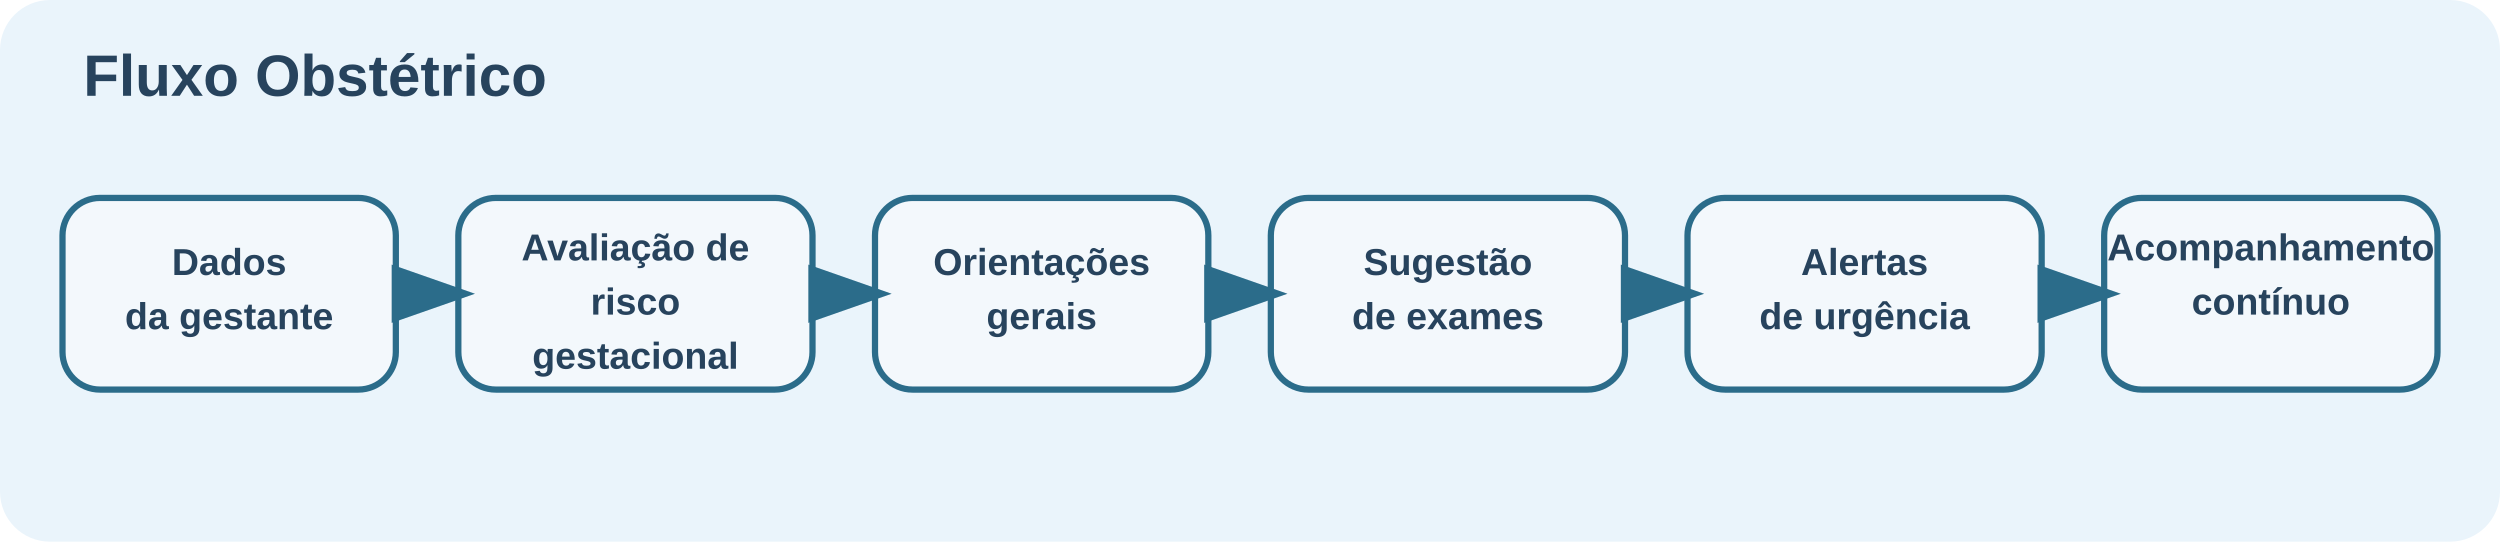
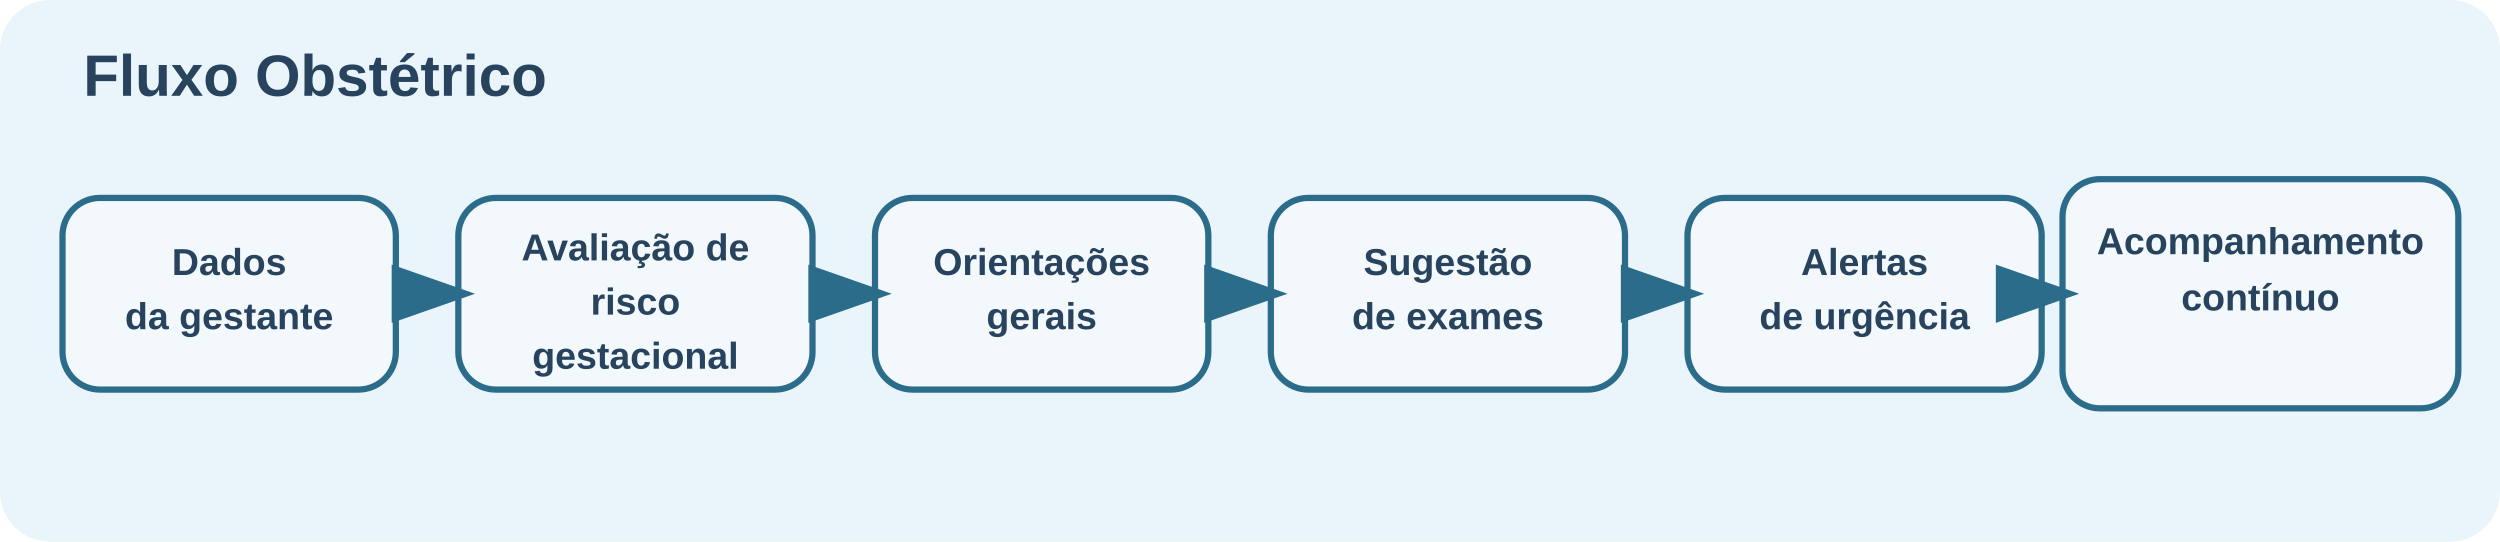
<svg xmlns="http://www.w3.org/2000/svg" width="1200" height="260" viewBox="0 0 1200 260">
  <defs>
    <style>
      .title { font: 700 28px 'Arial', sans-serif; fill: #27435d; }
      .label { font: 600 18px 'Arial', sans-serif; fill: #27435d; }
      .box { fill: #f3f8fc; stroke: #2b6c8a; stroke-width: 3; rx: 18; ry: 18; }
      .arrow { stroke: #2b6c8a; stroke-width: 4; fill: none; marker-end: url(#arrowhead); }
      .bg { fill: #eaf4fb; }
    </style>
    <marker id="arrowhead" markerWidth="10" markerHeight="7" refX="8" refY="3.5" orient="auto">
      <polygon points="0 0, 10 3.5, 0 7" fill="#2b6c8a" />
    </marker>
  </defs>
  <rect class="bg" x="0" y="0" width="1200" height="260" rx="24" ry="24" />
  <text class="title" x="40" y="46">Fluxo Obstétrico</text>
  <rect class="box" x="30" y="95" width="160" height="92" rx="18" ry="18" />
  <text class="label" x="110" y="132" text-anchor="middle">Dados</text>
  <text class="label" x="110" y="158" text-anchor="middle">da gestante</text>
  <rect class="box" x="220" y="95" width="170" height="92" rx="18" ry="18" />
  <text class="label" x="305" y="125" text-anchor="middle">Avaliação de</text>
  <text class="label" x="305" y="151" text-anchor="middle">risco</text>
  <text class="label" x="305" y="177" text-anchor="middle">gestacional</text>
  <rect class="box" x="420" y="95" width="160" height="92" rx="18" ry="18" />
  <text class="label" x="500" y="132" text-anchor="middle">Orientações</text>
  <text class="label" x="500" y="158" text-anchor="middle">gerais</text>
  <rect class="box" x="610" y="95" width="170" height="92" rx="18" ry="18" />
  <text class="label" x="695" y="132" text-anchor="middle">Sugestão</text>
  <text class="label" x="695" y="158" text-anchor="middle">de exames</text>
  <rect class="box" x="810" y="95" width="170" height="92" rx="18" ry="18" />
  <text class="label" x="895" y="132" text-anchor="middle">Alertas</text>
  <text class="label" x="895" y="158" text-anchor="middle">de urgência</text>
-   <rect class="box" x="1010" y="95" width="160" height="92" rx="18" ry="18" />
-   <text class="label" x="1090" y="125" text-anchor="middle">Acompanhamento</text>
-   <text class="label" x="1090" y="151" text-anchor="middle">contínuo</text>
+   <rect class="box" x="990" y="86" width="190" height="110" rx="18" ry="18" />
+   <text class="label" x="1085" y="122" text-anchor="middle">Acompanhamento</text>
+   <text class="label" x="1085" y="149" text-anchor="middle">contínuo</text>
  <line class="arrow" x1="190" y1="141" x2="220" y2="141" />
  <line class="arrow" x1="390" y1="141" x2="420" y2="141" />
  <line class="arrow" x1="580" y1="141" x2="610" y2="141" />
  <line class="arrow" x1="780" y1="141" x2="810" y2="141" />
-   <line class="arrow" x1="980" y1="141" x2="1010" y2="141" />
+   <line class="arrow" x1="980" y1="141" x2="990" y2="141" />
</svg>
